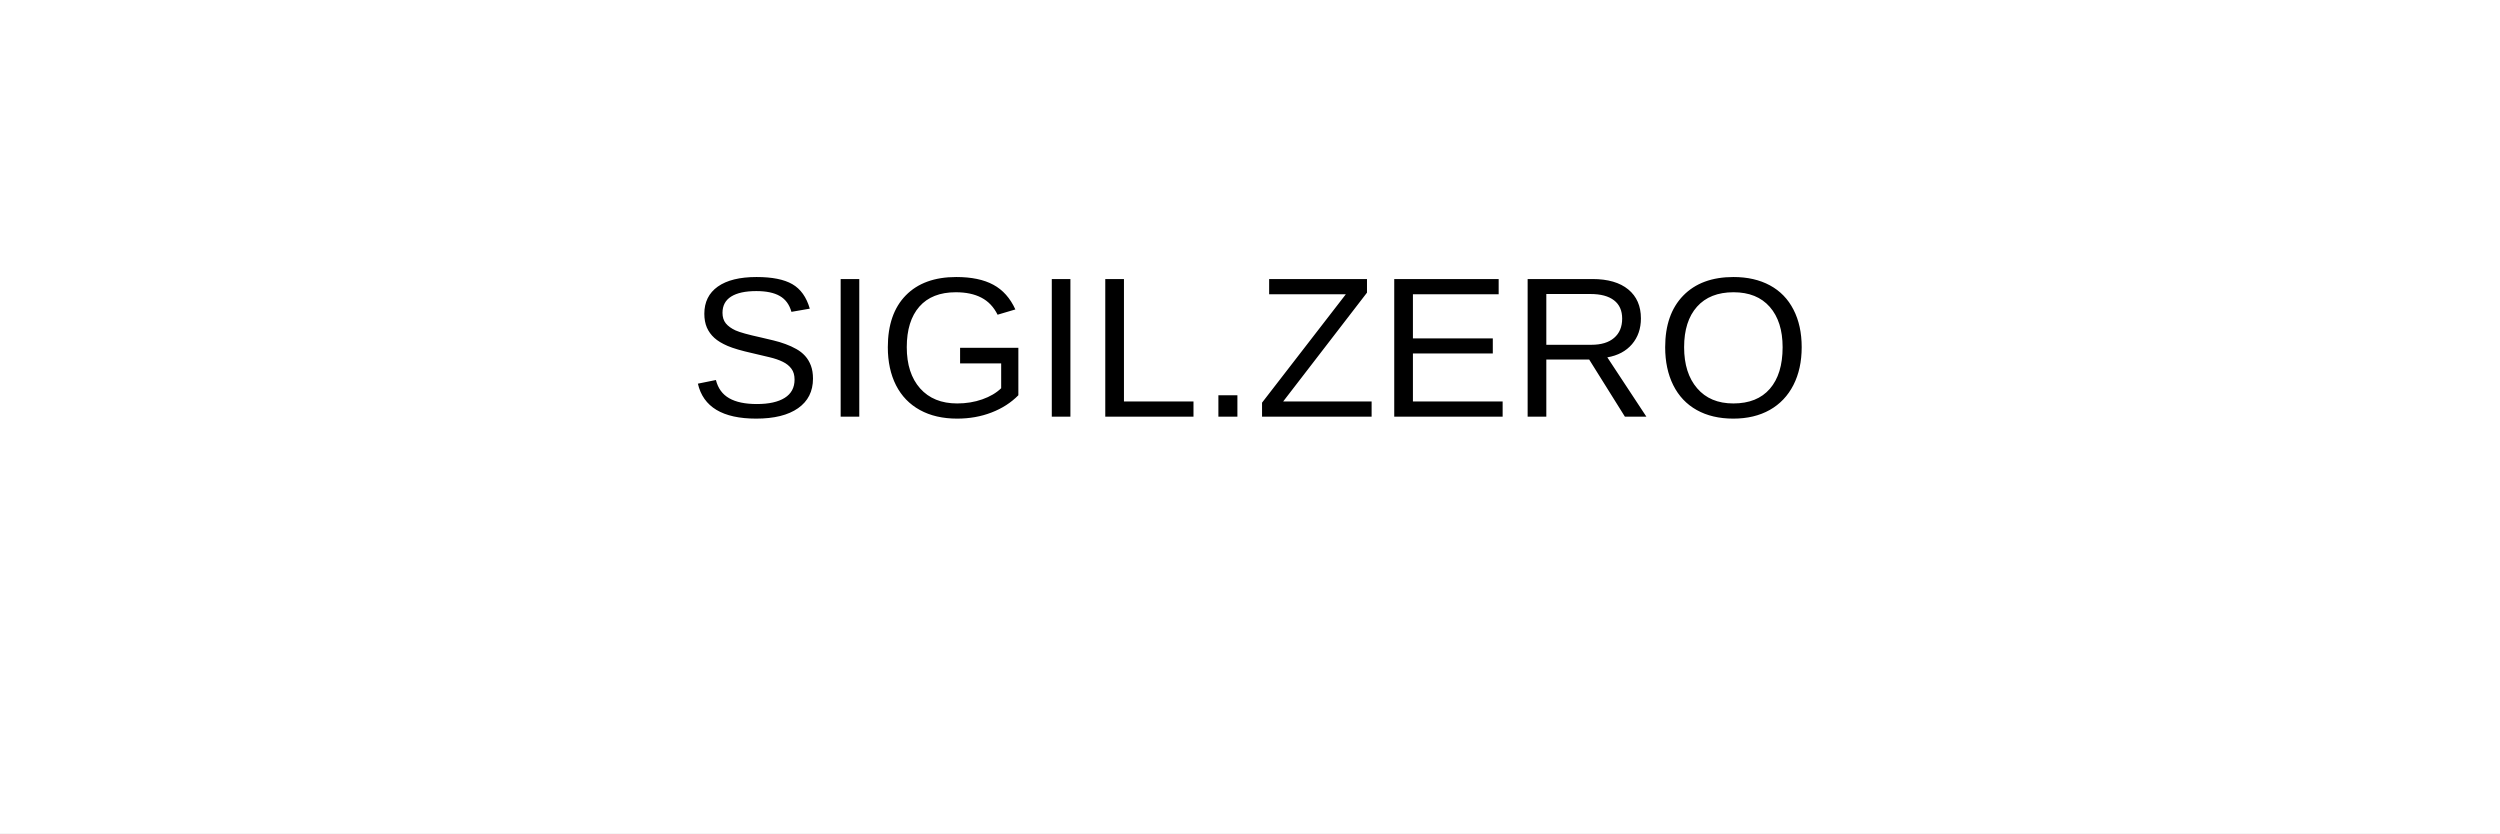
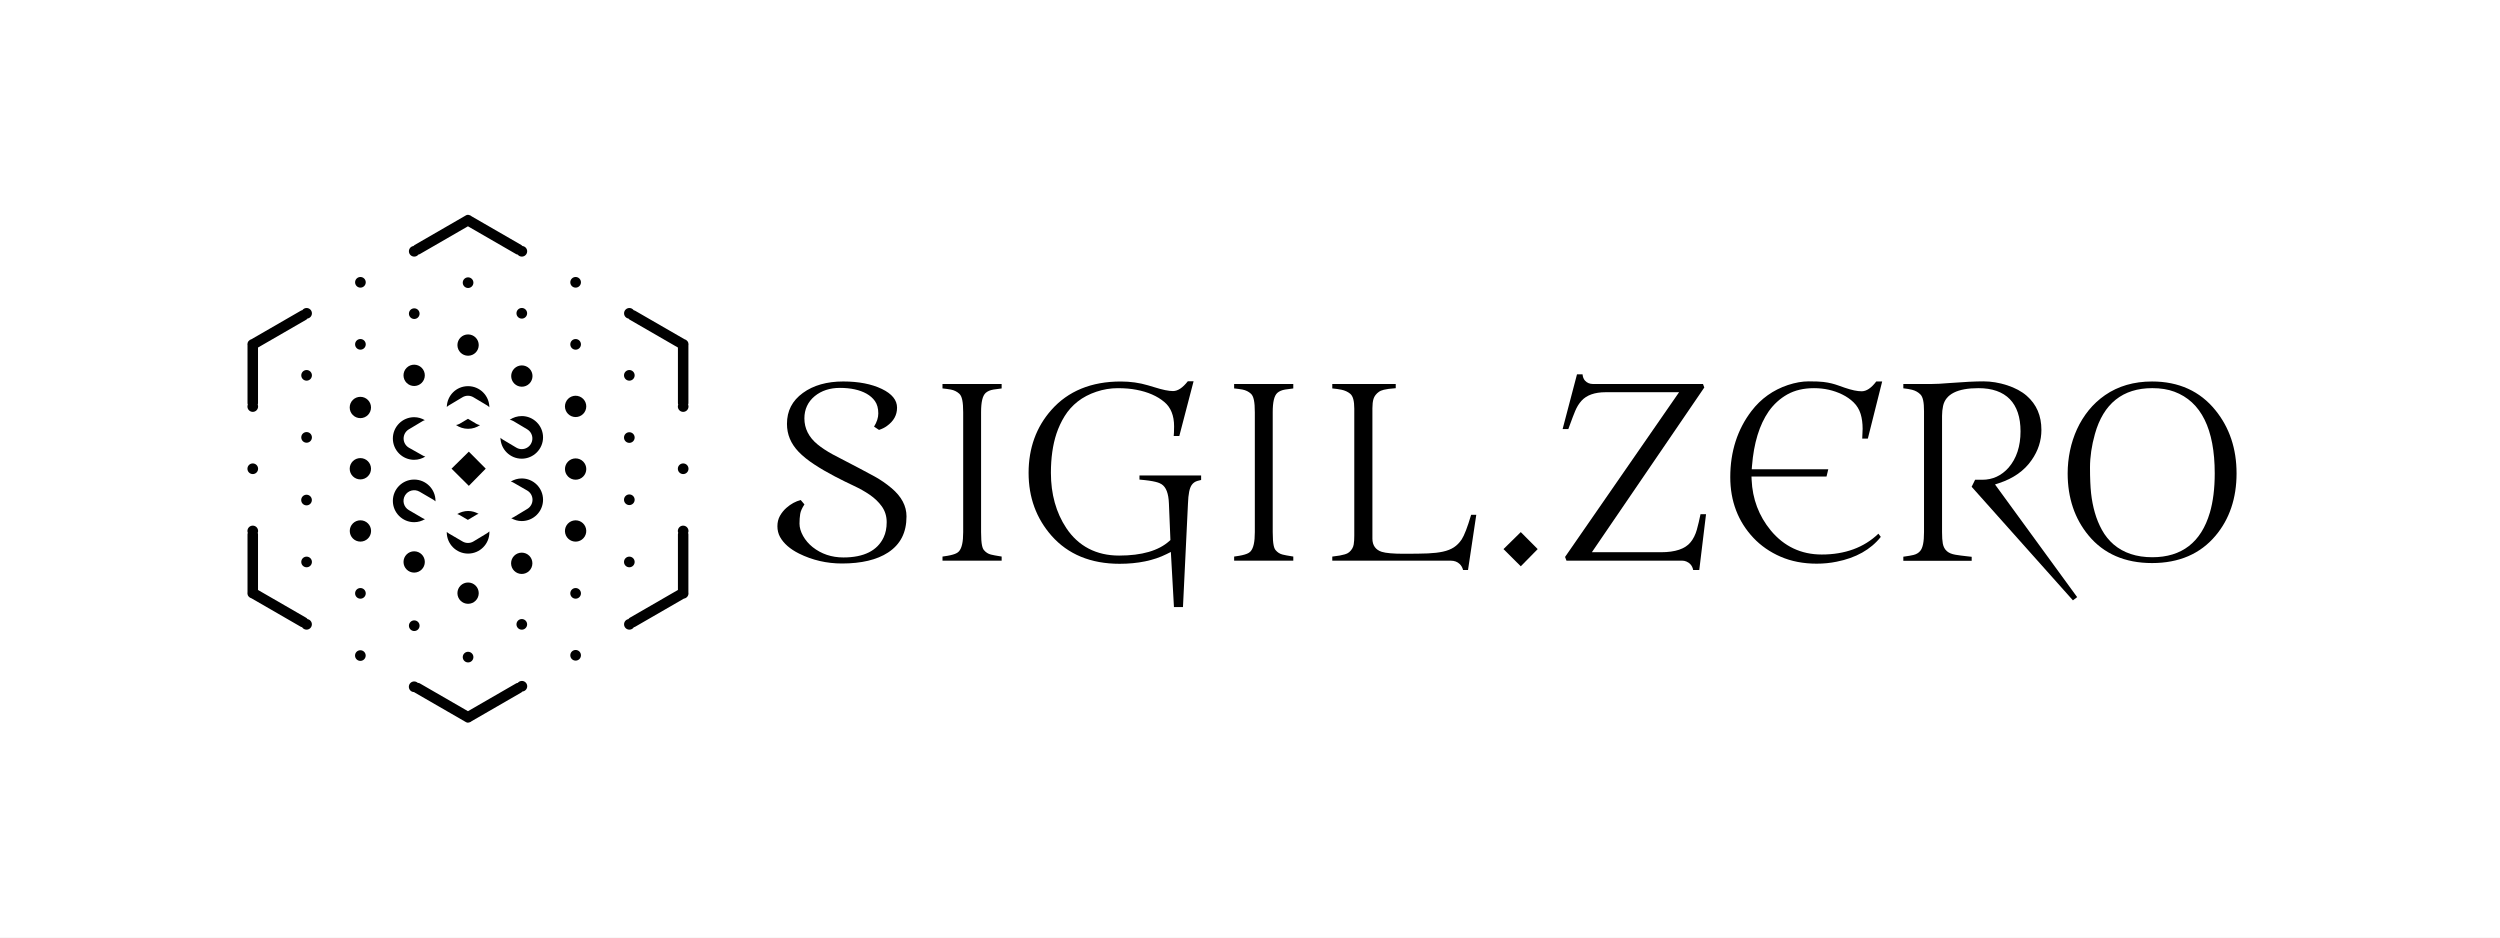
- <svg xmlns="http://www.w3.org/2000/svg" width="600" height="200" viewBox="0 0 600 200">
-   <rect width="600" height="200" fill="#fff" />
-   <text x="50%" y="50%" fill="#000" font-family="Arial, Helvetica, sans-serif" font-size="48" text-anchor="middle" alignment-baseline="central">SIGIL.ZERO</text>
+ <svg xmlns="http://www.w3.org/2000/svg" viewBox="0 0 1600 600">
+   <defs>
+     <style>
+       .cls-1 {
+         fill: #fff;
+       }
+     </style>
+   </defs>
+   <g id="Layer_3" data-name="Layer 3">
+     <rect class="cls-1" x="-.25" width="1600.5" height="600" />
+   </g>
+   <g id="Layer_2" data-name="Layer 2">
+     <g>
+       <path d="M440.58,220.97c.03-.19.06-.38.06-.58,0-.29-.05-.57-.12-.85-.07-.37-.22-.71-.44-1.01-.06-.09-.13-.17-.19-.25-.02-.02-.03-.04-.05-.06-.46-.55-1.08-.96-1.8-1.13l-31.63-18.26c-.27-.16-.56-.25-.85-.3-.62-.85-1.62-1.41-2.75-1.41-1.88,0-3.41,1.53-3.41,3.41,0,1.7,1.24,3.09,2.86,3.36.21.3.47.56.8.74l30.81,17.79v35.58c0,.33.07.65.19.94-.15.39-.24.81-.24,1.25,0,1.88,1.53,3.41,3.41,3.41s3.41-1.53,3.41-3.41c0-.44-.09-.86-.25-1.25.12-.29.19-.61.19-.94v-37.03Z" />
+       <path d="M302.98,180.91c0-1.88-1.53-3.41-3.41-3.41s-3.41,1.53-3.41,3.41,1.53,3.41,3.41,3.41,3.41-1.53,3.41-3.41Z" />
+       <circle cx="265.12" cy="200.74" r="3.41" />
+       <path d="M261.71,400.45c0,1.88,1.53,3.41,3.41,3.41s3.41-1.53,3.41-3.41-1.53-3.41-3.41-3.41-3.41,1.53-3.41,3.41Z" />
+       <path d="M296.16,420.55c0,1.88,1.53,3.41,3.41,3.41s3.41-1.53,3.41-3.41-1.53-3.41-3.41-3.41-3.41,1.53-3.41,3.41Z" />
+       <path d="M368.4,184.09c1.88,0,3.41-1.53,3.41-3.41s-1.53-3.41-3.41-3.41-3.41,1.53-3.41,3.41,1.53,3.41,3.41,3.41Z" />
+       <circle cx="437.23" cy="300" r="3.41" />
+       <path d="M437.23,336.4c-1.88,0-3.41,1.53-3.41,3.41,0,.44.09.86.24,1.25-.12.29-.19.61-.19.94v35.58l-30.81,17.79c-.37.21-.65.51-.86.85-1.59.29-2.8,1.68-2.8,3.35,0,1.88,1.53,3.41,3.41,3.41,1.19,0,2.23-.61,2.84-1.53.26-.05.52-.13.76-.27l31.29-18.07c1.65-.24,2.93-1.64,2.93-3.36,0-.2-.03-.39-.06-.58v-37.16c0-.33-.07-.65-.19-.94.15-.39.25-.81.25-1.25,0-1.88-1.53-3.41-3.41-3.41Z" />
+       <path d="M402.77,243.63c1.88,0,3.41-1.53,3.41-3.41s-1.53-3.41-3.41-3.41-3.41,1.53-3.41,3.41,1.53,3.41,3.41,3.41Z" />
+       <circle cx="402.77" cy="280.03" r="3.41" />
+       <path d="M402.77,323.25c1.88,0,3.41-1.53,3.41-3.41s-1.53-3.41-3.41-3.41-3.41,1.53-3.41,3.41,1.53,3.41,3.41,3.41Z" />
+       <circle cx="402.77" cy="359.65" r="3.41" />
+       <circle cx="368.4" cy="419.39" r="3.41" />
+       <path d="M333.99,435.8c-1.06,0-2,.49-2.62,1.25-.37.03-.73.13-1.06.32l-30.81,17.79-30.81-17.79c-.39-.23-.84-.33-1.29-.32-.61-.57-1.43-.93-2.33-.93-1.88,0-3.41,1.53-3.41,3.41s1.48,3.36,3.33,3.4c.11.09.22.18.35.25l32.29,18.64c.12.09.25.15.39.22l.24.14c.39.22.82.33,1.25.33.3,0,.59-.07.88-.18.57-.14,1.09-.42,1.51-.81l31.78-18.35c.27-.16.5-.36.69-.6,1.71-.18,3.05-1.61,3.05-3.37,0-1.88-1.53-3.41-3.41-3.41Z" />
+       <circle cx="230.63" cy="419.56" r="3.41" />
+       <circle cx="161.77" cy="300" r="3.41" />
+       <path d="M196.22,197.12c-1.13,0-2.12.55-2.74,1.4-.31.04-.61.14-.9.31l-31.63,18.26c-.72.18-1.34.58-1.79,1.13-.02.02-.04.05-.07.08-.06.08-.12.15-.18.23-.22.3-.37.65-.44,1.02-.07.27-.12.55-.12.84,0,.2.03.39.06.57v37.04c0,.33.07.65.19.94-.15.39-.24.81-.24,1.25,0,1.88,1.53,3.41,3.41,3.41s3.41-1.53,3.41-3.41c0-.44-.09-.86-.24-1.25.12-.29.19-.61.19-.94v-35.58l30.81-17.79c.32-.19.59-.44.79-.74,1.64-.25,2.9-1.65,2.9-3.36,0-1.88-1.53-3.41-3.41-3.41Z" />
+       <path d="M230.67,184.09c1.88,0,3.41-1.53,3.41-3.41s-1.53-3.41-3.41-3.41-3.41,1.53-3.41,3.41,1.53,3.41,3.41,3.41Z" />
+       <path d="M368.4,223.8c1.88,0,3.41-1.53,3.41-3.41s-1.53-3.41-3.41-3.41-3.41,1.53-3.41,3.41,1.53,3.41,3.41,3.41Z" />
+       <circle cx="230.67" cy="220.38" r="3.41" />
+       <path d="M368.4,376.34c-1.88,0-3.41,1.53-3.41,3.41s1.53,3.41,3.41,3.41,3.41-1.53,3.41-3.41-1.53-3.41-3.41-3.41Z" />
+       <circle cx="230.67" cy="379.75" r="3.41" />
+       <circle cx="333.95" cy="200.51" r="3.41" />
+       <path d="M337.36,399.59c0-1.88-1.53-3.41-3.41-3.41s-3.41,1.53-3.41,3.41,1.53,3.41,3.41,3.41,3.41-1.53,3.41-3.41Z" />
+       <path d="M196.22,236.81c-1.88,0-3.41,1.53-3.41,3.41s1.53,3.41,3.41,3.41,3.41-1.53,3.41-3.41-1.53-3.41-3.41-3.41Z" />
+       <circle cx="196.22" cy="279.93" r="3.41" />
+       <circle cx="196.22" cy="359.65" r="3.41" />
+       <path d="M196.81,396.23c-.21-.34-.5-.65-.87-.86l-30.81-17.79v-35.58c0-.33-.07-.65-.19-.94.15-.39.24-.81.24-1.25,0-1.88-1.53-3.41-3.41-3.41s-3.41,1.53-3.41,3.41c0,.44.09.86.24,1.25-.12.29-.19.61-.19.94v37.04c-.03.19-.06.38-.06.57,0,.29.05.57.12.84.07.37.22.72.44,1.02.05.08.12.15.18.23.02.02.04.05.06.08.46.55,1.08.95,1.79,1.13l31.63,18.26c.24.14.5.22.77.27.61.93,1.66,1.54,2.85,1.54,0,0,0,0,0,0s0,0,0,0c1.88,0,3.41-1.53,3.41-3.41,0-1.68-1.22-3.07-2.83-3.35Z" />
+       <path d="M196.18,323.44c1.88,0,3.41-1.53,3.41-3.41s-1.53-3.41-3.41-3.41-3.41,1.53-3.41,3.41,1.53,3.41,3.41,3.41Z" />
+       <path d="M265.12,164.23c1.09,0,2.05-.52,2.67-1.32.3-.04.61-.13.89-.29l30.81-17.79,30.81,17.79c.33.19.68.29,1.03.32.63.78,1.57,1.29,2.65,1.29,1.88,0,3.41-1.53,3.41-3.41,0-1.75-1.32-3.17-3.02-3.37-.2-.25-.44-.47-.72-.63l-31.77-18.35c-.42-.39-.95-.68-1.53-.82-.69-.26-1.46-.22-2.11.16l-.19.11c-.16.08-.31.16-.45.26l-32.28,18.64c-.29.17-.53.39-.73.64-1.63.25-2.89,1.65-2.89,3.36,0,1.88,1.53,3.41,3.41,3.41Z" />
+       <path d="M333.91,266.29c-2.85,0-5.49.88-7.68,2.37.82.13,1.63.41,2.39.86l8.79,5.24c3.24,1.93,4.29,6.12,2.36,9.35-1.28,2.14-3.54,3.33-5.86,3.33-1.19,0-2.39-.31-3.49-.97l-8.79-5.24c-.51-.3-.94-.68-1.34-1.08.13,7.42,6.16,13.41,13.62,13.41s13.64-6.11,13.64-13.64-6.11-13.64-13.64-13.64Z" />
+       <path d="M285.96,260.47c.37-.36.78-.7,1.25-.98l8.78-5.25c2.15-1.29,4.84-1.29,6.99,0l8.79,5.24c.55.33,1.01.73,1.42,1.17-.07-7.47-6.14-13.51-13.63-13.51s-13.43,5.94-13.61,13.32Z" />
+       <path d="M304.79,271.19l-5.29-3.16-5.29,3.16c-.75.45-1.56.68-2.37.82,2.2,1.52,4.86,2.42,7.73,2.42s5.48-.87,7.66-2.36c-.84-.13-1.67-.41-2.45-.88Z" />
+       <path d="M265.07,294.27c2.63,0,5.06-.78,7.14-2.06-.52-.14-1.03-.34-1.52-.61l-8.91-5.02c-2.12-1.19-3.44-3.42-3.47-5.85-.03-2.43,1.24-4.7,3.32-5.94l8.78-5.25c.48-.29.98-.49,1.49-.64-2.02-1.17-4.33-1.9-6.83-1.9-7.53,0-13.64,6.11-13.64,13.64s6.11,13.64,13.64,13.64Z" />
+       <path d="M333.91,306.2c-2.57,0-4.95.75-7,1.99.55.15,1.09.35,1.61.64l8.87,5.1c2.09,1.2,3.39,3.42,3.42,5.84.03,2.41-1.23,4.66-3.29,5.91l-8.76,5.29c-.5.3-1.03.51-1.57.67,1.99,1.14,4.26,1.84,6.72,1.84,7.53,0,13.64-6.11,13.64-13.64s-6.11-13.64-13.64-13.64Z" />
+       <path d="M292.62,328.99c.51.15,1.01.35,1.49.62l5.34,3.12,5.29-3.19c.5-.3,1.03-.51,1.57-.67-1.99-1.14-4.27-1.84-6.73-1.84s-4.92.75-6.96,1.97Z" />
+       <path d="M313.22,340.67c0-.2-.05-.38-.06-.58-.41.42-.85.81-1.37,1.13l-8.76,5.29c-1.08.66-2.31.98-3.53.98s-2.38-.31-3.44-.93l-8.84-5.16c-.47-.28-.89-.61-1.27-.98,0,.08-.02.16-.02.24,0,7.53,6.11,13.64,13.64,13.64s13.64-6.11,13.64-13.64Z" />
+       <path d="M272,332.25c-.52-.15-1.04-.35-1.53-.64l-8.84-5.16c-3.25-1.9-4.35-6.08-2.45-9.33,1.9-3.25,6.07-4.35,9.33-2.45l8.84,5.16c.5.29.94.66,1.33,1.05,0-.11.03-.21.03-.32,0-7.53-6.11-13.64-13.64-13.64s-13.64,6.11-13.64,13.64,6.11,13.64,13.64,13.64c2.54,0,4.89-.74,6.93-1.95Z" />
+       <circle cx="299.57" cy="220.85" r="6.82" />
+       <circle cx="333.99" cy="240.68" r="6.82" transform="translate(-72.37 306.66) rotate(-45)" />
+       <circle cx="368.4" cy="260.09" r="6.82" transform="translate(-12.88 500.92) rotate(-67.5)" />
+       <circle cx="368.4" cy="300.2" r="6.82" transform="translate(-104.37 348.42) rotate(-45)" />
+       <circle cx="368.4" cy="339.81" r="6.82" transform="translate(-68.22 93.73) rotate(-13.28)" />
+       <circle cx="333.91" cy="360.51" r="6.82" />
+       <circle cx="299.57" cy="379.62" r="6.82" />
+       <circle cx="265.07" cy="359.65" r="6.82" />
+       <circle cx="230.67" cy="339.81" r="6.82" />
+       <circle cx="230.63" cy="300" r="6.82" />
+       <circle cx="230.63" cy="260.79" r="6.82" />
+       <circle cx="265.07" cy="240.22" r="6.82" transform="translate(-92.23 257.79) rotate(-45)" />
+       <polygon points="300.05 289.05 288.98 299.94 300.05 310.95 310.87 299.94 300.05 289.05" />
+       <path d="M570.45,312.31c-3.11-2.66-6.68-5.12-10.62-7.32-4.07-2.26-13.11-7.03-26.88-14.17-3.86-2.11-7.13-4.27-9.76-6.43-5.56-4.56-8.38-10.15-8.38-16.62,0-5.8,2.22-10.59,6.61-14.24,4.29-3.51,9.71-5.28,16.12-5.28,6.89,0,12.63,1.24,17.04,3.7,2.25,1.27,4.06,2.87,5.4,4.76,1.41,2,2.13,4.65,2.13,7.89,0,2.71-.92,5.55-2.72,8.44l3.18,2.11c1.98-.66,3.67-1.49,5.01-2.48,4.4-3.16,6.53-7.01,6.53-11.78s-3.18-8.83-9.73-11.97c-6.59-3.17-14.89-4.78-24.69-4.78-10.48,0-19.17,2.47-25.83,7.34-6.87,5-10.2,11.48-10.2,19.81,0,6.77,2.45,12.63,7.48,17.9,2.58,2.68,5.93,5.38,9.94,8.01,4.08,2.68,8.45,5.23,12.99,7.59,4.56,2.37,8.71,4.43,12.36,6.12,3.75,1.75,7.19,3.68,10.2,5.75,3.11,2.14,5.69,4.61,7.68,7.36,2.1,2.92,3.17,6.33,3.17,10.16s-.66,6.97-1.95,9.73c-4.01,8.53-12.68,12.86-25.76,12.86-7.52,0-14.14-2.23-19.69-6.63-2.54-2.04-4.59-4.43-6.08-7.09-1.54-2.74-2.32-5.4-2.32-7.91,0-2.27.15-4.36.45-6.21.28-1.77,1.17-3.78,2.71-6.11l-2.37-2.8c-3.24.82-6.29,2.48-9.1,4.95-1.67,1.44-3.08,3.18-4.21,5.18-1.07,1.91-1.62,4.14-1.62,6.63s.56,4.81,1.67,6.85c2.33,4.2,6.42,7.78,12.15,10.64,8.5,4.23,17.75,6.37,27.49,6.37,12.45,0,22.38-2.36,29.51-7.02,7.94-5.21,11.8-12.77,11.8-23.12,0-6.74-3.17-12.7-9.7-18.21Z" />
+       <path d="M603.2,248.59c2.14.22,3.93.47,5.34.73,2.1.4,3.92,1.3,5.41,2.67,1.74,1.6,2.49,5.15,2.49,11.88v76.67c0,6.31-.86,10.23-2.72,12.34-.93,1.02-2.84,2.29-9.66,3.19l-.86.13v2.62h37.86v-2.64l-1.22-.19c-2.38-.37-4.22-.72-5.64-1.07-1.78-.44-3.28-1.4-4.48-2.86-.9-1.1-1.83-3.33-1.83-11.52v-76.67c0-6.6.93-10.54,2.93-12.4,1.24-1.1,2.92-1.82,5.02-2.16,1.39-.22,3.14-.46,5.21-.7v-2.87h-37.86v2.84Z" />
+       <path d="M729.21,306.94c9.87.8,12.82,2.05,14.17,2.94,2.94,1.85,4.5,5.94,4.73,12.47l.96,23.27-.69.63c-6.83,6.18-17.64,9.32-32.14,9.32s-26.09-5.94-33.84-17.65c-6.52-9.83-9.82-21.71-9.82-35.31,0-9.5,1.19-17.93,3.54-25.04,1.32-3.96,3.08-7.74,5.25-11.25,2.21-3.58,5.03-6.73,8.39-9.36,3.35-2.63,7.35-4.73,11.88-6.25,4.52-1.52,9.14-2.28,13.72-2.28s8.51.35,11.95,1.03c7.33,1.38,13.33,4,17.81,7.78,4.17,3.43,6.3,8.69,6.3,15.61,0,1.28-.03,2.59-.08,3.91l-.16,2.28h3.58l9.13-35.03h-3.69c-3.31,4.22-6.42,6.27-9.48,6.27-2.78,0-6.61-.78-11.7-2.39l-4.33-1.29c-5.4-1.62-11.26-2.44-17.41-2.44-18.8,0-33.74,6.13-44.41,18.22-9.67,10.9-14.57,24.43-14.57,40.23s4.93,29.13,14.66,40.23c10.52,11.94,25.17,17.99,43.57,17.99,11.72,0,21.85-2.09,30.1-6.22l2.72-1.36,1.98,35.28h5.77l3.2-66.2c.22-6.24,1-10.08,2.46-12.04.85-1.2,2.05-2.05,3.53-2.49.71-.21,1.52-.41,2.43-.62v-2.88h-39.46v2.65Z" />
+       <path d="M789.85,248.59c2.14.22,3.93.47,5.34.73,2.1.4,3.92,1.3,5.41,2.67,1.74,1.6,2.49,5.15,2.49,11.88v76.67c0,6.31-.86,10.23-2.72,12.34-.93,1.02-2.84,2.29-9.66,3.19l-.86.13v2.62h37.86v-2.64l-1.22-.19c-2.38-.37-4.22-.72-5.64-1.07-1.78-.44-3.28-1.4-4.48-2.86-.9-1.1-1.83-3.33-1.83-11.52v-76.67c0-6.6.93-10.54,2.93-12.4,1.24-1.1,2.92-1.82,5.02-2.16,1.39-.22,3.14-.46,5.21-.7v-2.87h-37.86v2.84Z" />
+       <path d="M935.42,345.3c-1.39,2.09-3.05,3.76-4.95,5-1.88,1.22-4.24,2.16-7.01,2.76-2.65.58-5.88.96-9.6,1.12-3.65.15-8.84.23-15.43.23s-11.5-.41-14.11-1.24c-3.91-1.24-5.98-4.15-5.98-8.41v-83.48c0-2.46.23-4.42.7-5.97.54-1.78,1.74-3.34,3.56-4.62,1.14-.8,3.41-1.76,10.67-2.24v-2.69h-40.61v2.83c2.37.23,4.3.5,5.86.83,2.17.45,4.05,1.3,5.57,2.55,1.81,1.48,2.65,4.54,2.65,9.62v81.26c0,2.24-.12,4.13-.37,5.61-.3,1.83-1.25,3.47-2.82,4.87-1.07.96-3.23,2.04-10.89,2.88v2.62h75.82c2.31,0,4.23.71,5.7,2.12,1.06,1.01,1.79,2.3,2.19,3.85h3.16l5.29-35.33h-3.29c-2.34,7.92-4.34,13.1-6.09,15.84Z" />
+       <polygon points="962.23 351.42 973.3 362.43 984.12 351.42 973.3 340.54 962.23 351.42" />
+       <path d="M1086.04,338.83c-.94,3.35-2.34,6.14-4.15,8.29-3.43,4.17-9.74,6.3-18.75,6.3h-44.34l71.95-105.42-.84-2.24h-70.39c-2.09,0-3.86-.75-5.12-2.16-.91-1.01-1.43-2.37-1.57-4.04h-3.55l-9.2,35.03h3.66l1.2-3.28c1.12-3.12,2.19-5.9,3.17-8.26,1.05-2.55,2.41-4.75,4.04-6.55,3.29-3.63,8.47-5.48,15.41-5.48h47.05l-72.97,105.42.9,2.39h74.14c.88,0,1.75.18,2.61.54,1.73.73,3.74,2.25,4.34,5.43h3.9l4.33-35.71h-3.53c-.77,3.74-1.54,7.01-2.31,9.75Z" />
+       <path d="M1195.42,280.7l9.17-36.55h-3.78c-3.21,4.22-6.28,6.27-9.35,6.27-2.8,0-6.32-.74-10.75-2.25-1.54-.51-2.99-1.02-4.3-1.51-1.22-.45-2.63-.88-4.19-1.27-1.54-.39-3.33-.71-5.31-.95-1.98-.24-5.11-.37-9.32-.37s-8.57.79-13.34,2.35c-9.45,3.17-17.29,8.75-23.29,16.61-9.02,11.78-13.59,26.02-13.59,42.33,0,15.37,4.99,28.45,14.83,38.88,4.74,5.03,10.59,9.09,17.4,12.05,6.81,2.96,14.57,4.46,23.08,4.46,4.38,0,8.67-.42,12.76-1.26,12.33-2.43,21.83-7.77,28.27-15.88l-1.53-2.05c-9.2,8.85-21.4,13.33-36.29,13.33-13.17,0-24.14-5.19-32.61-15.42-7.6-9.23-11.72-20.14-12.24-32.41l-.09-2.09h48.03l1.11-4.65h-48.98l.17-2.16c1.15-14.57,4.74-26.31,10.68-34.88,3.23-4.58,7.25-8.22,11.95-10.86,4.75-2.66,10.48-4,17.05-4s12.6,1.36,18.06,4.03c2.78,1.36,5.22,3.05,7.25,5.03,2.12,2.06,3.65,4.58,4.54,7.46.84,2.76,1.27,5.95,1.27,9.5,0,1.33-.08,3.39-.25,6.26h3.58Z" />
+       <path d="M1279.41,309.19c9.17-3.01,16.19-7.98,20.86-14.77,4.13-5.92,6.23-12.38,6.23-19.22,0-9.17-3.08-16.34-9.42-21.91-3.24-2.81-7.45-5.07-12.5-6.72-5.11-1.66-10.23-2.5-15.22-2.5s-12.42.36-21.62,1.07c-4.8.41-8.75.62-11.71.62h-17.9v2.76c2.29.25,4.16.56,5.66.95,2.11.55,3.89,1.55,5.29,2.99,1.59,1.62,2.29,4.91,2.29,10.66v77.44c0,6.3-.79,10.15-2.48,12.1-1.02,1.22-2.46,2.08-4.26,2.51-1.45.35-3.3.68-5.63.99l-.87.13v2.62h43.75v-2.56l-2.35-.26c-3.33-.36-6.03-.71-8.03-1.05-2.35-.4-4.13-1.13-5.44-2.25-1.37-1.16-2.27-2.81-2.66-4.9-.33-1.77-.49-4.17-.49-7.33v-74.38c0-2.23.22-4.38.66-6.39,1.65-7.55,9.26-11.37,22.62-11.37,17.63,0,26.95,9.56,26.95,27.63,0,9.53-2.56,17.33-7.6,23.19-4.58,5.19-10.25,7.81-16.9,7.81h-4.57l-2.22,4.49,64.82,72.68,2.71-2.06-52.57-72.11,2.61-.86Z" />
+       <path d="M1417.92,262.61c-9.86-12.25-23.52-18.46-40.61-18.46-11.57,0-21.69,2.94-30.08,8.75-3.96,2.74-7.47,5.99-10.45,9.67-2.99,3.7-5.52,7.78-7.5,12.12-1.99,4.36-3.5,8.99-4.49,13.77-.99,4.79-1.49,9.68-1.49,14.52,0,15.67,4.5,29.04,13.39,39.74,9.66,11.71,23.33,17.64,40.62,17.64s30.87-5.89,40.63-17.5c8.93-10.6,13.46-24.02,13.46-39.88s-4.54-29.31-13.48-40.37ZM1414.28,328.18c-5.56,18.88-17.95,28.45-36.81,28.45-10.09,0-18.43-2.76-24.79-8.21-2.98-2.6-5.47-5.69-7.41-9.2-1.9-3.43-3.44-7.18-4.57-11.13-1.12-3.91-1.93-8.07-2.4-12.35-.46-4.24-.7-9.81-.7-16.55s1.06-14.06,3.14-21.4c5.45-19.5,17.81-29.38,36.74-29.38,5.31,0,10.06.76,14.09,2.27,17.16,6.36,25.86,23.96,25.86,52.3,0,9.63-1.06,18.11-3.14,25.2Z" />
+     </g>
+   </g>
</svg>
